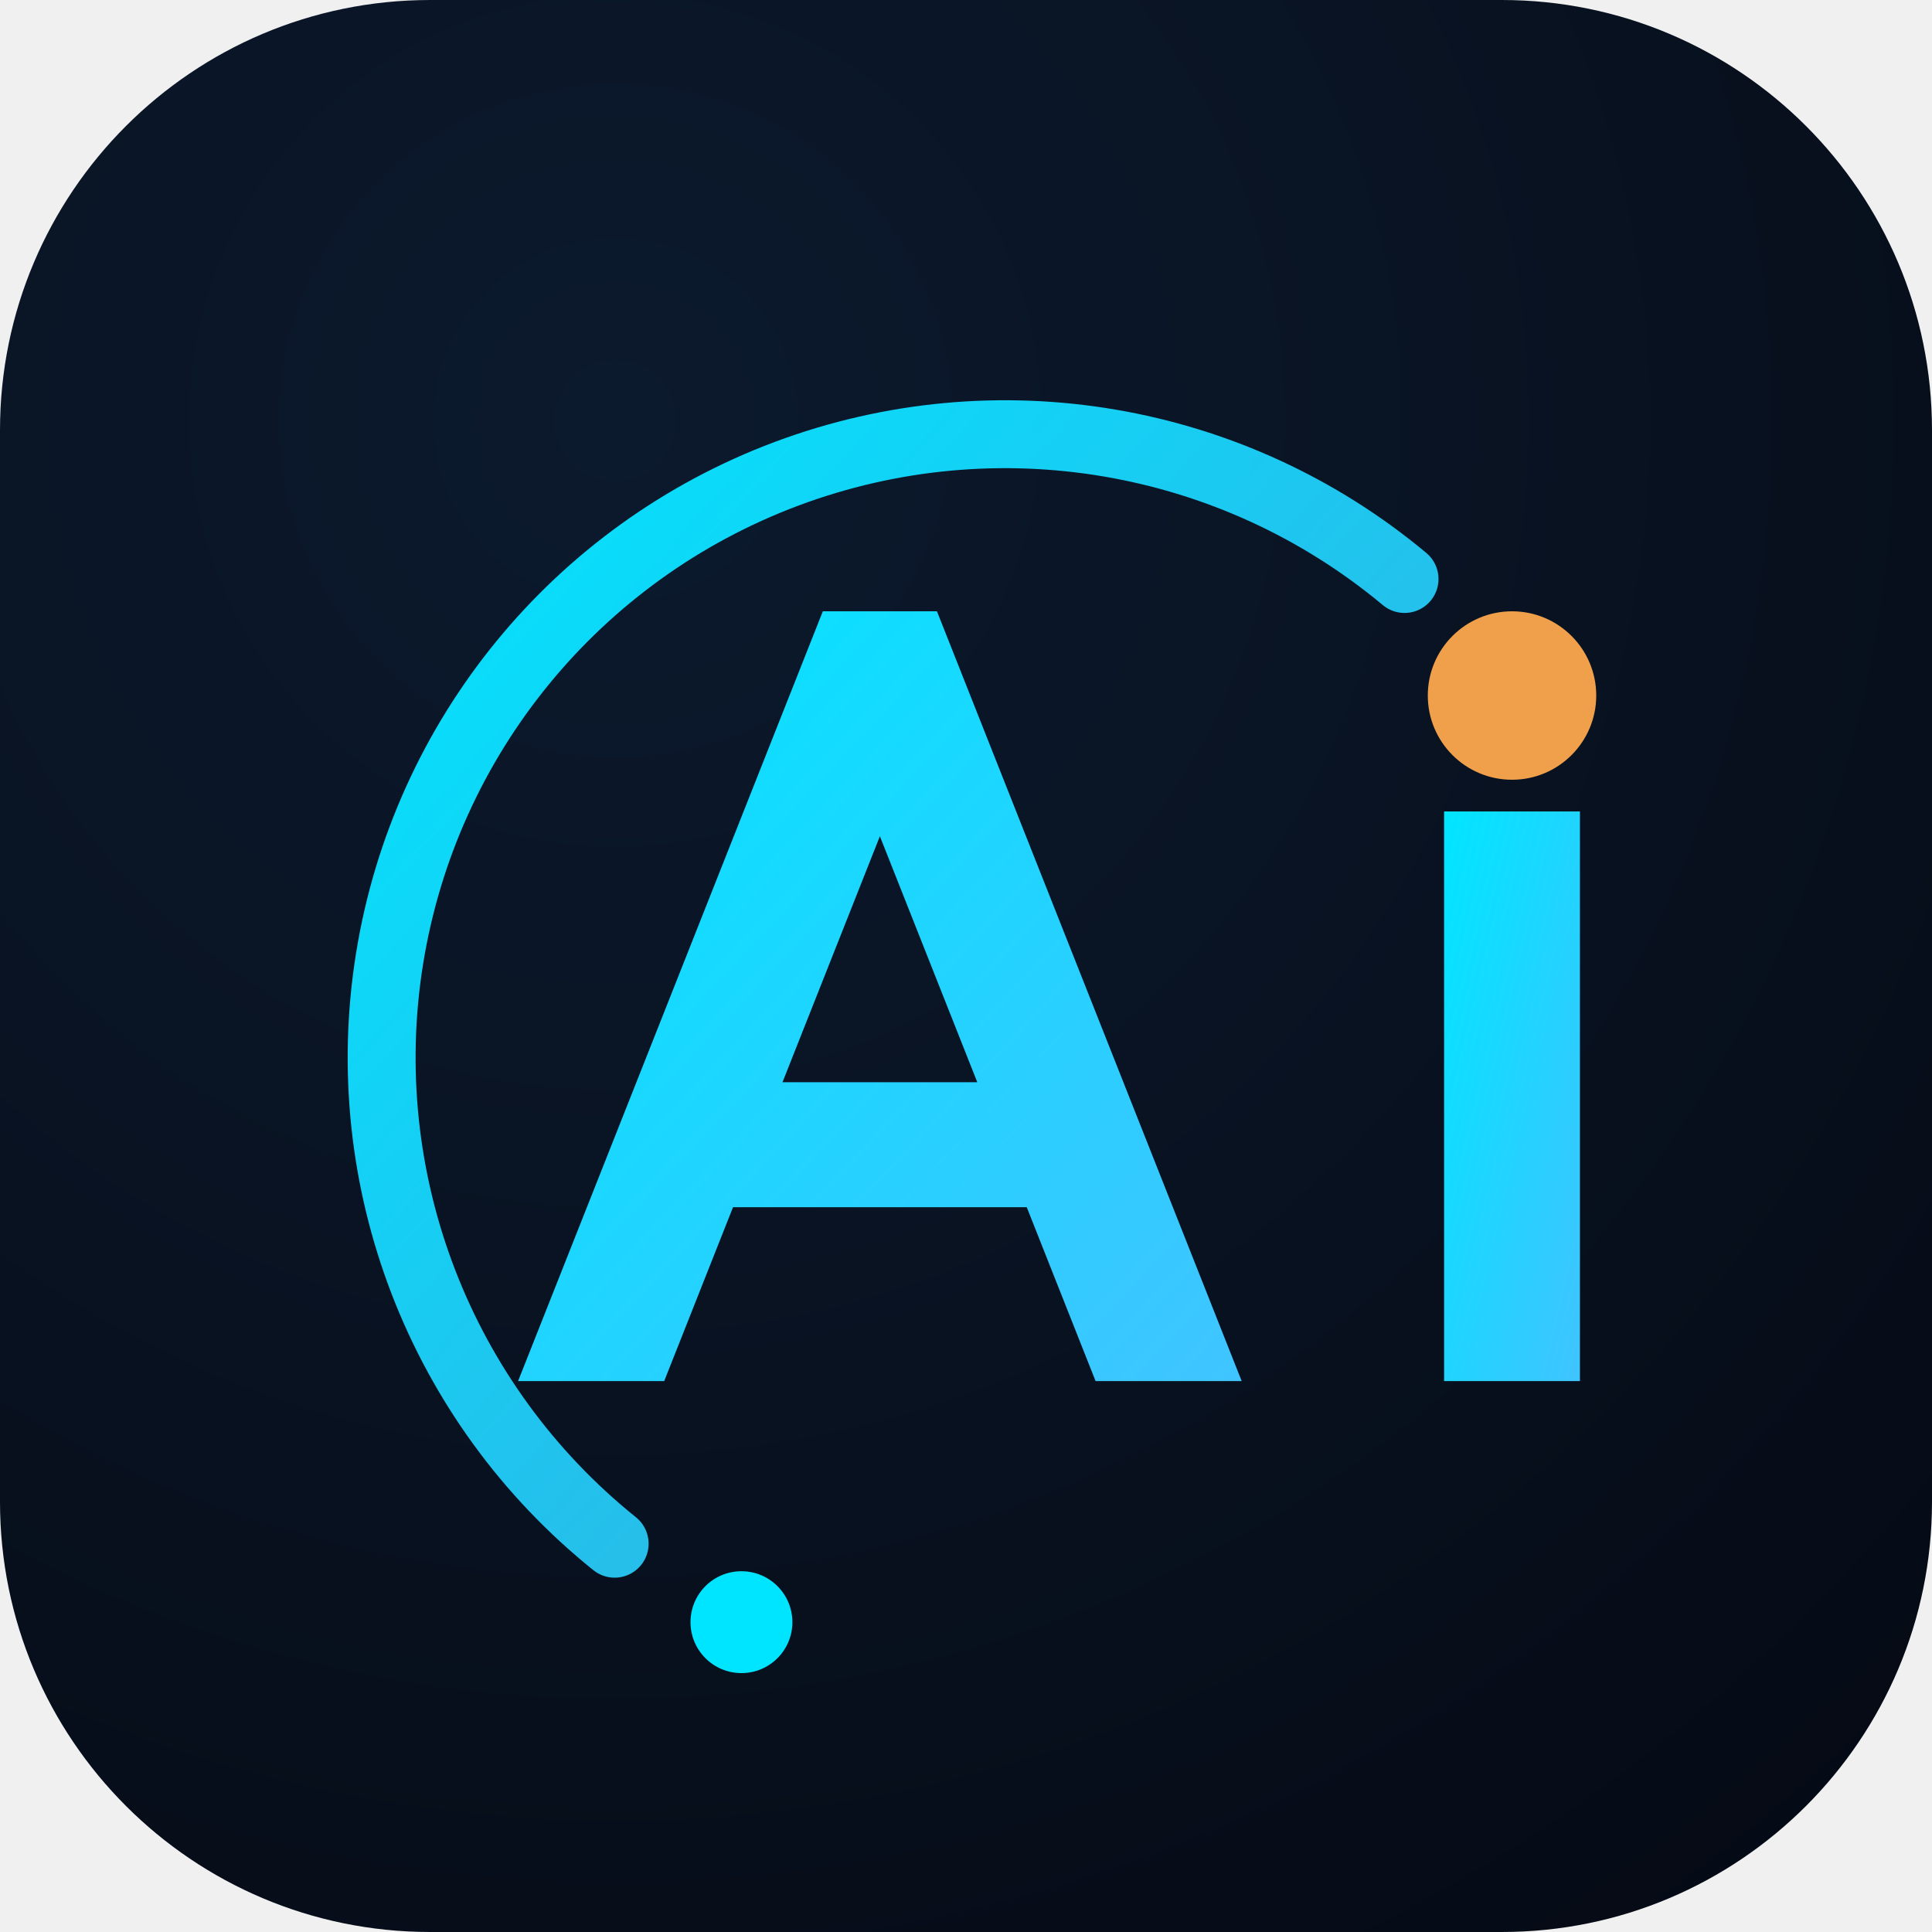
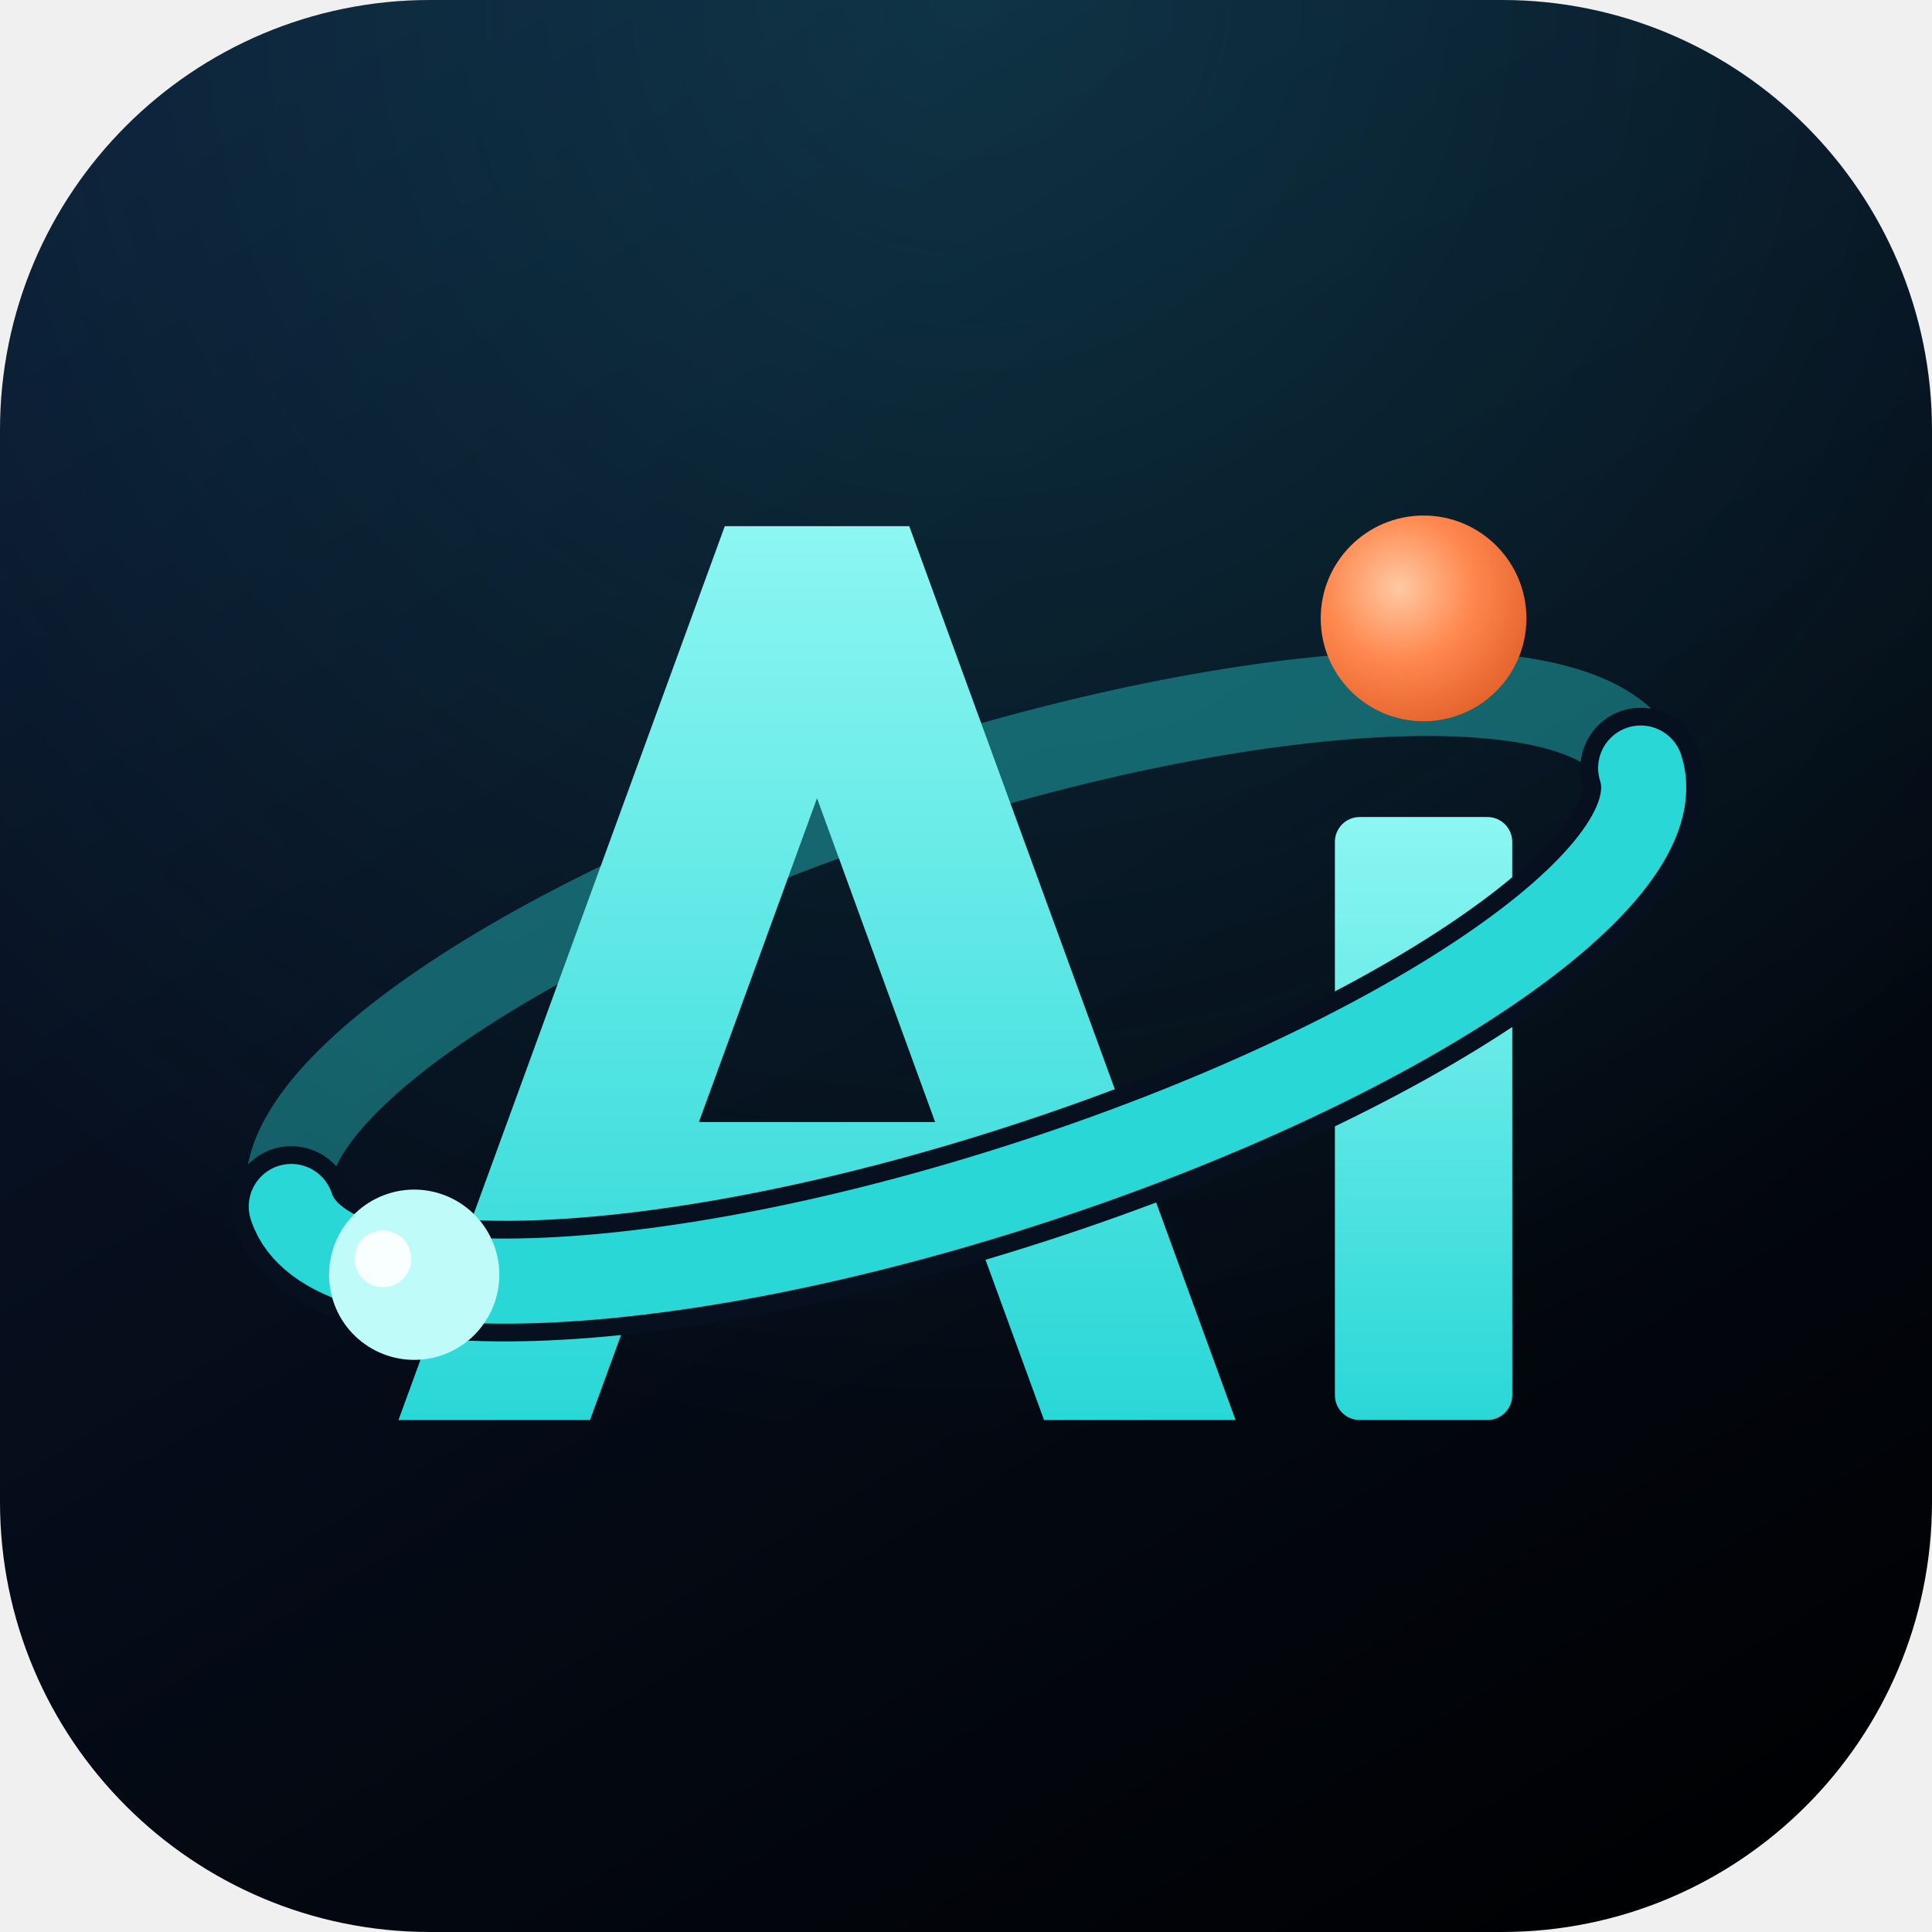
<svg xmlns="http://www.w3.org/2000/svg" viewBox="0 0 512 512" width="512" height="512">
  <defs>
-     <radialGradient id="g" cx=".32" cy=".22" r="1">
-       <stop offset="0" stop-color="#0C1A2E" />
-       <stop offset="1" stop-color="#050A14" />
+     <linearGradient id="bg" x1="0.2" y1="0" x2="0.8" y2="1">
+       <stop offset="0" stop-color="#0B1830" />
+       <stop offset="1" stop-color="#000103" />
+     </linearGradient>
+     <radialGradient id="sheen" cx="0.5" cy="0" r="0.75">
+       <stop offset="0" stop-color="#2AD7D7" stop-opacity="0.16" />
+       <stop offset="1" stop-color="#2AD7D7" stop-opacity="0" />
    </radialGradient>
-     <linearGradient id="ai" x1="0" y1="0" x2="1" y2="1">
-       <stop offset="0" stop-color="#00E5FF" />
-       <stop offset="1" stop-color="#40C4FF" />
+     <linearGradient id="ig" x1="0" y1="0" x2="0" y2="1">
+       <stop offset="0" stop-color="#8CF6F2" />
+       <stop offset="1" stop-color="#2AD7D7" />
    </linearGradient>
-     <linearGradient id="ring" x1="0" y1="0" x2="1" y2="1">
-       <stop offset="0" stop-color="#00E5FF" />
-       <stop offset="1" stop-color="#40C4FF" stop-opacity=".85" />
-     </linearGradient>
+     <radialGradient id="iem" cx="0.38" cy="0.35" r="0.7">
+       <stop offset="0" stop-color="#FFC9A3" />
+       <stop offset="0.5" stop-color="#FF8950" />
+       <stop offset="1" stop-color="#E5622B" />
+     </radialGradient>
+     <radialGradient id="iemg" cx="0.5" cy="0.5" r="0.5">
+       <stop offset="0" stop-color="#FF8950" stop-opacity="0.55" />
+       <stop offset="1" stop-color="#FF8950" stop-opacity="0" />
+     </radialGradient>
+     <radialGradient id="ielg" cx="0.5" cy="0.5" r="0.5">
+       <stop offset="0" stop-color="#8CF6F2" stop-opacity="0.8" />
+       <stop offset="1" stop-color="#2AD7D7" stop-opacity="0" />
+     </radialGradient>
    <clipPath id="tile">
      <rect width="512" height="512" rx="114" />
    </clipPath>
  </defs>
  <g clip-path="url(#tile)">
-     <rect width="512" height="512" fill="url(#g)" />
-     <path d="M162.89 409.1A165.22 165.22 0 1 1 372.22 153.44" fill="none" stroke="url(#ring)" stroke-width="18" stroke-linecap="round" />
-     <circle cx="196.49" cy="429.89" r="13.5" fill="#00E5FF" />
-     <path d="M137.3 366L218.06 162L248.3 162L329.06 366L290.34 366L272.1 319.92L194.26 319.92L176.02 366ZM233.18 221.61L258.99 286.8L207.37 286.8Z" fill-rule="evenodd" fill="url(#ai)" />
-     <rect x="382.7" y="215.04" width="36" height="150.96" fill="url(#ai)" />
-     <circle cx="400.7" cy="184.32" r="22.32" fill="#F0A04B" />
+     <rect width="512" height="512" fill="url(#bg)" />
+     <rect width="512" height="512" fill="url(#sheen)" />
+     <g transform="translate(256 256) scale(0.94) translate(-256 -256)">
+       <g transform="rotate(-18 256 262)">
+         <path d="M56 262 A200 58 0 0 1 456 262" fill="none" stroke="#2AD7D7" stroke-opacity="0.4" stroke-width="24" stroke-linecap="round" />
+       </g>
+       <path fill="url(#ig)" fill-rule="evenodd" d="M96 384 L188 132 L240 132 L332 384 L278 384 L261.2 338 L166.8 338 L150 384 Z M214 208.7 L247.3 300 L180.7 300 Z" />
+       <rect x="360" y="214" width="50" height="170" rx="7" fill="url(#ig)" />
+       <g transform="rotate(-18 256 262)">
+         <path d="M456 262 A200 58 0 0 1 56 262" fill="none" stroke="#06101F" stroke-width="34" stroke-linecap="round" />
+         <path d="M456 262 A200 58 0 0 1 56 262" fill="none" stroke="#2AD7D7" stroke-width="24" stroke-linecap="round" />
+         <circle cx="83" cy="291" r="24" fill="#BFFBF8" />
+         <circle cx="76" cy="284" r="8" fill="#FFFFFF" fill-opacity="0.9" />
+       </g>
+       <circle cx="385" cy="158" r="29" fill="url(#iem)" />
+     </g>
  </g>
</svg>
